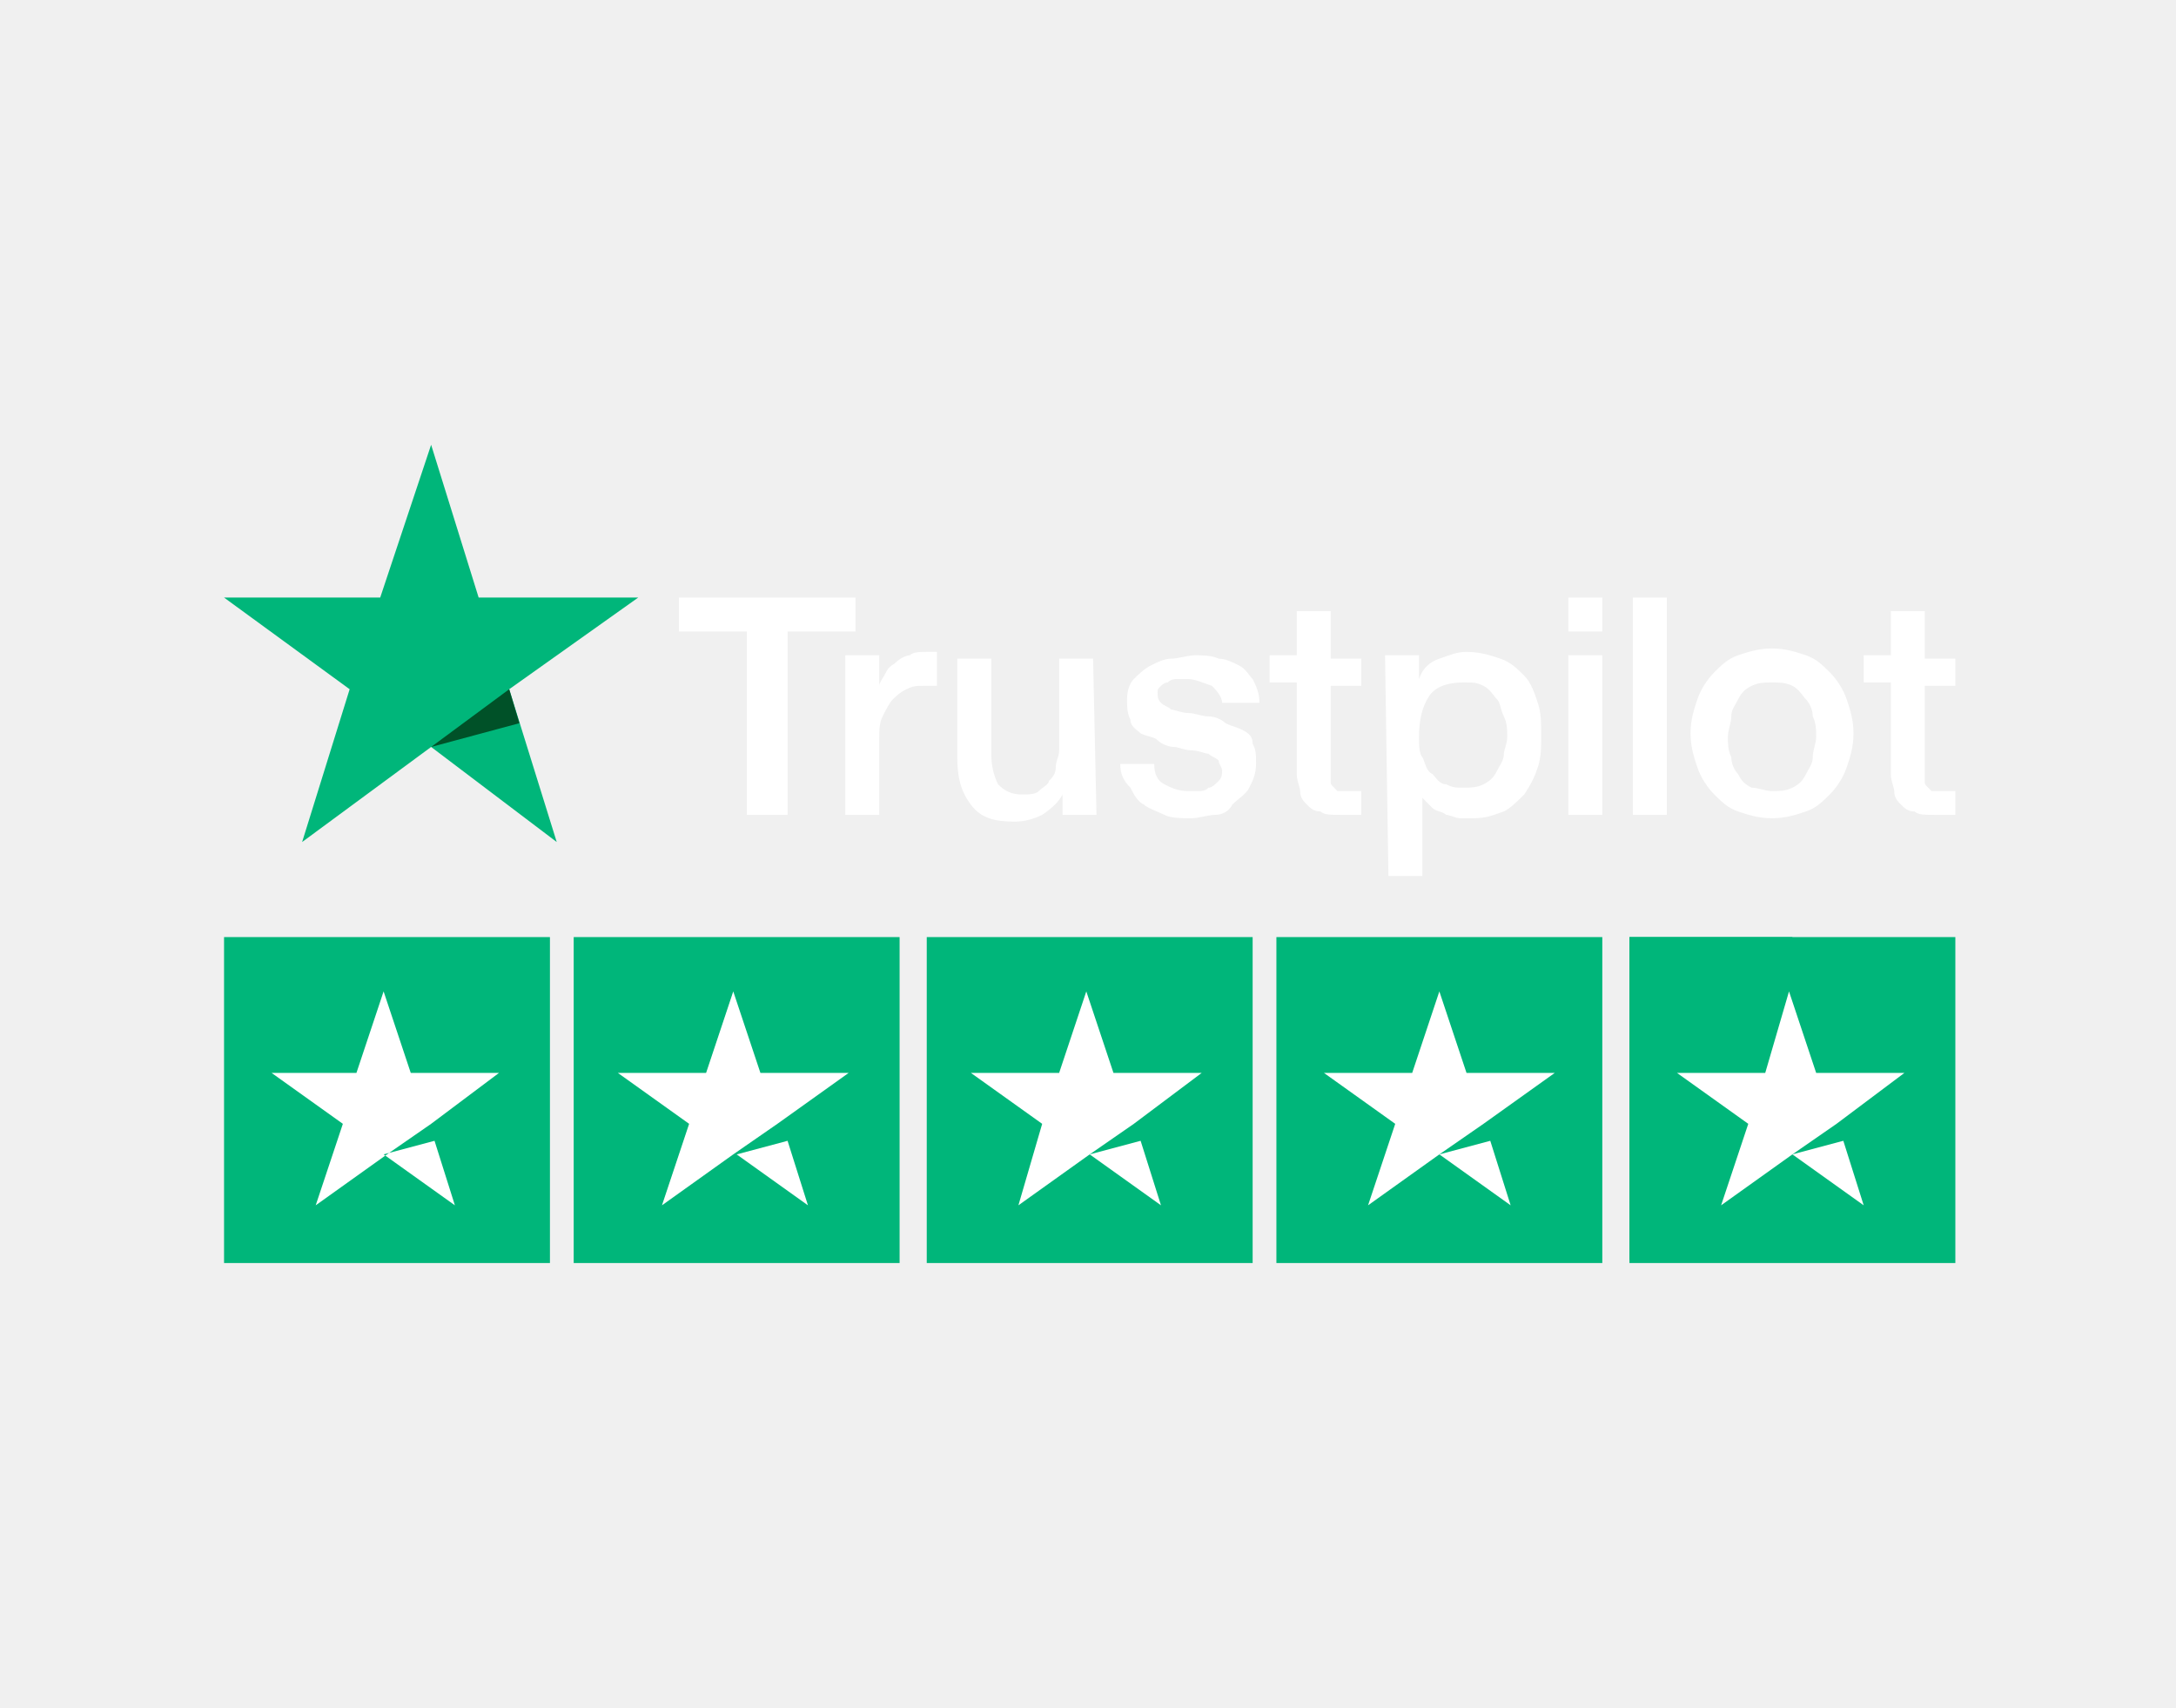
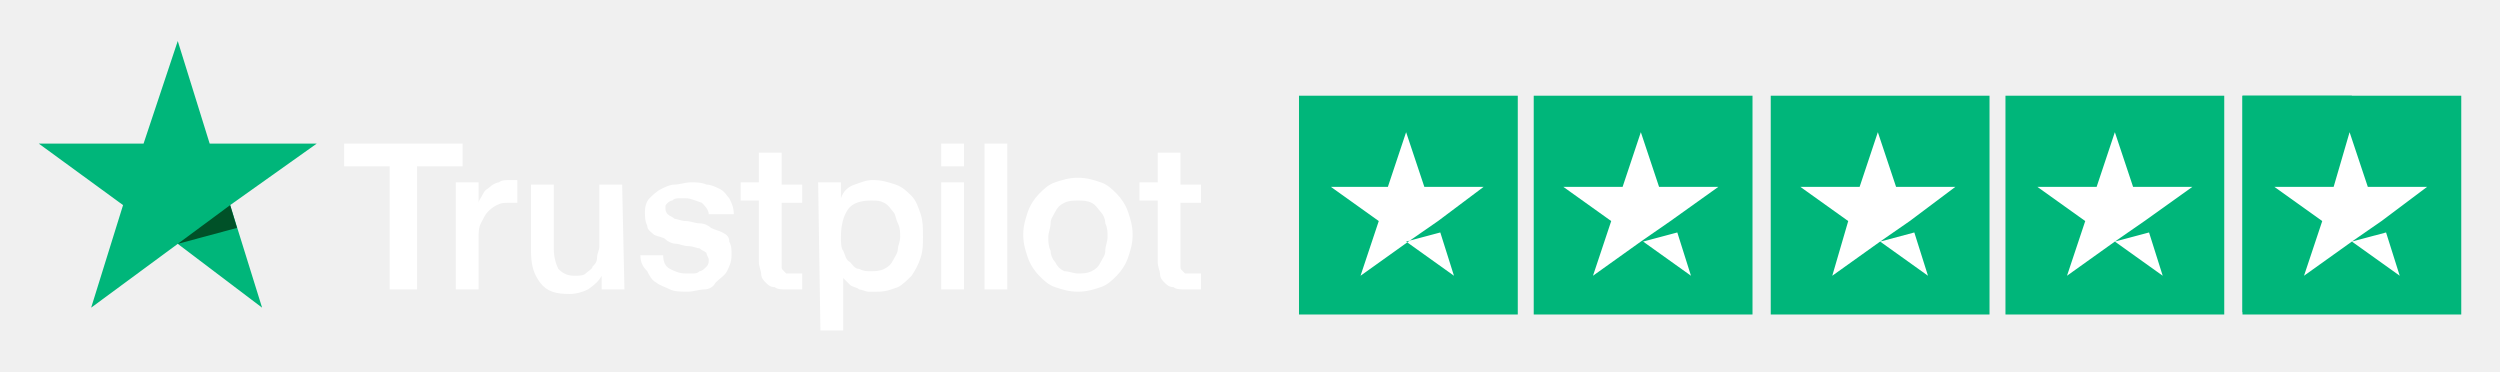
- <svg xmlns="http://www.w3.org/2000/svg" version="1.1" id="katman_1" x="0px" y="0px" viewBox="0 0 64.1 50.3" style="enable-background:new 0 0 64.1 50.3;" xml:space="preserve">
+ <svg xmlns="http://www.w3.org/2000/svg" version="1.1" id="katman_1" x="0px" y="0px" viewBox="0 0 109.7 16.3" style="enable-background:new 0 0 109.7 16.3;" xml:space="preserve">
  <style type="text/css">
	.st0{fill:#FFFFFF;}
	.st1{fill:#00B67A;}
	.st2{fill:#005128;}
</style>
  <g id="trustpilot-logo">
-     <path id="Shape" class="st0" d="M20,17.6h5.2v1h-2V24H22v-5.4h-2V17.6L20,17.6z M24.9,19.3h1v0.9l0,0c0-0.1,0.1-0.2,0.2-0.4   s0.2-0.2,0.3-0.3c0.1-0.1,0.3-0.2,0.4-0.2c0.1-0.1,0.3-0.1,0.5-0.1c0.1,0,0.2,0,0.2,0h0.1v1c-0.1,0-0.1,0-0.2,0s-0.1,0-0.2,0   c-0.2,0-0.3,0-0.5,0.1s-0.3,0.2-0.4,0.3c-0.1,0.1-0.2,0.3-0.3,0.5c-0.1,0.2-0.1,0.4-0.1,0.7V24h-1V19.3L24.9,19.3z M32.3,24h-1   v-0.6l0,0c-0.1,0.2-0.3,0.4-0.6,0.6c-0.2,0.1-0.5,0.2-0.8,0.2c-0.6,0-1-0.1-1.3-0.5s-0.4-0.8-0.4-1.4v-2.9h1v2.8   c0,0.4,0.1,0.7,0.2,0.9c0.2,0.2,0.4,0.3,0.7,0.3c0.2,0,0.4,0,0.5-0.1s0.3-0.2,0.3-0.3c0.1-0.1,0.2-0.2,0.2-0.4s0.1-0.3,0.1-0.5   v-2.7h1L32.3,24L32.3,24z M34,22.5c0,0.3,0.1,0.5,0.3,0.6s0.4,0.2,0.7,0.2c0.1,0,0.2,0,0.3,0s0.2,0,0.3-0.1c0.1,0,0.2-0.1,0.3-0.2   s0.1-0.2,0.1-0.3c0-0.1-0.1-0.2-0.1-0.3c-0.1-0.1-0.2-0.1-0.3-0.2c-0.1,0-0.3-0.1-0.5-0.1S34.7,22,34.6,22c-0.2,0-0.4-0.1-0.5-0.2   s-0.3-0.1-0.5-0.2c-0.1-0.1-0.3-0.2-0.3-0.4c-0.1-0.2-0.1-0.4-0.1-0.6c0-0.3,0.1-0.5,0.2-0.6s0.3-0.3,0.5-0.4s0.4-0.2,0.6-0.2   c0.2,0,0.5-0.1,0.7-0.1s0.5,0,0.7,0.1c0.2,0,0.4,0.1,0.6,0.2c0.2,0.1,0.3,0.3,0.4,0.4c0.1,0.2,0.2,0.4,0.2,0.7H36   c0-0.2-0.2-0.4-0.3-0.5C35.4,20.1,35.2,20,35,20c-0.1,0-0.2,0-0.3,0s-0.2,0-0.3,0.1c-0.1,0-0.2,0.1-0.2,0.1   c-0.1,0.1-0.1,0.1-0.1,0.2s0,0.2,0.1,0.3c0.1,0.1,0.2,0.1,0.3,0.2c0.1,0,0.3,0.1,0.5,0.1s0.4,0.1,0.6,0.1c0.2,0,0.4,0.1,0.5,0.2   c0.2,0.1,0.3,0.1,0.5,0.2s0.3,0.2,0.3,0.4c0.1,0.2,0.1,0.3,0.1,0.6c0,0.3-0.1,0.5-0.2,0.7c-0.1,0.2-0.3,0.3-0.5,0.5   C36.2,23.9,36,24,35.8,24s-0.5,0.1-0.7,0.1c-0.3,0-0.6,0-0.8-0.1s-0.5-0.2-0.6-0.3c-0.2-0.1-0.3-0.3-0.4-0.5   C33.1,23,33,22.8,33,22.5H34L34,22.5z M37.4,19.3h0.8V18h1v1.4h0.9v0.8h-0.9v2.5c0,0.1,0,0.2,0,0.3c0,0.1,0,0.1,0.1,0.2   s0.1,0.1,0.1,0.1c0.1,0,0.2,0,0.3,0s0.1,0,0.2,0c0.1,0,0.1,0,0.2,0V24c-0.1,0-0.2,0-0.3,0s-0.2,0-0.3,0c-0.3,0-0.5,0-0.6-0.1   c-0.2,0-0.3-0.1-0.4-0.2c-0.1-0.1-0.2-0.2-0.2-0.4c0-0.1-0.1-0.3-0.1-0.5v-2.7h-0.8V19.3L37.4,19.3z M40.8,19.3h1V20l0,0   c0.1-0.3,0.3-0.5,0.6-0.6s0.5-0.2,0.8-0.2c0.4,0,0.7,0.1,1,0.2s0.5,0.3,0.7,0.5s0.3,0.5,0.4,0.8c0.1,0.3,0.1,0.6,0.1,1   c0,0.3,0,0.6-0.1,0.9s-0.2,0.5-0.4,0.8c-0.2,0.2-0.4,0.4-0.6,0.5c-0.3,0.1-0.5,0.2-0.9,0.2c-0.1,0-0.3,0-0.4,0   c-0.1,0-0.3-0.1-0.4-0.1c-0.1-0.1-0.3-0.1-0.4-0.2c-0.1-0.1-0.2-0.2-0.3-0.3l0,0v2.3h-1L40.8,19.3L40.8,19.3z M44.4,21.7   c0-0.2,0-0.4-0.1-0.6s-0.1-0.4-0.2-0.5s-0.2-0.3-0.4-0.4s-0.3-0.1-0.6-0.1c-0.4,0-0.8,0.1-1,0.4s-0.3,0.7-0.3,1.2   c0,0.2,0,0.5,0.1,0.6c0.1,0.2,0.1,0.4,0.3,0.5c0.1,0.1,0.2,0.3,0.4,0.3c0.2,0.1,0.3,0.1,0.5,0.1s0.4,0,0.6-0.1   c0.2-0.1,0.3-0.2,0.4-0.4c0.1-0.2,0.2-0.3,0.2-0.5C44.3,22.1,44.4,21.9,44.4,21.7z M46.2,17.6h1v1h-1V17.6z M46.2,19.3h1V24h-1   V19.3z M48.1,17.6h1V24h-1V17.6z M52.2,24.1c-0.4,0-0.7-0.1-1-0.2s-0.5-0.3-0.7-0.5s-0.4-0.5-0.5-0.8s-0.2-0.6-0.2-1s0.1-0.7,0.2-1   c0.1-0.3,0.3-0.6,0.5-0.8s0.4-0.4,0.7-0.5s0.6-0.2,1-0.2s0.7,0.1,1,0.2s0.5,0.3,0.7,0.5s0.4,0.5,0.5,0.8s0.2,0.6,0.2,1   s-0.1,0.7-0.2,1c-0.1,0.3-0.3,0.6-0.5,0.8s-0.4,0.4-0.7,0.5S52.6,24.1,52.2,24.1z M52.2,23.3c0.2,0,0.4,0,0.6-0.1   c0.2-0.1,0.3-0.2,0.4-0.4c0.1-0.2,0.2-0.3,0.2-0.5s0.1-0.4,0.1-0.6s0-0.4-0.1-0.6c0-0.2-0.1-0.4-0.2-0.5s-0.2-0.3-0.4-0.4   s-0.4-0.1-0.6-0.1c-0.2,0-0.4,0-0.6,0.1c-0.2,0.1-0.3,0.2-0.4,0.4c-0.1,0.2-0.2,0.3-0.2,0.5s-0.1,0.4-0.1,0.6s0,0.4,0.1,0.6   c0,0.2,0.1,0.4,0.2,0.5c0.1,0.2,0.2,0.3,0.4,0.4C51.8,23.2,52,23.3,52.2,23.3z M54.9,19.3h0.8V18h1v1.4h0.9v0.8h-0.9v2.5   c0,0.1,0,0.2,0,0.3c0,0.1,0,0.1,0.1,0.2s0.1,0.1,0.1,0.1c0.1,0,0.2,0,0.3,0s0.1,0,0.2,0c0.1,0,0.1,0,0.2,0V24c-0.1,0-0.2,0-0.3,0   s-0.2,0-0.3,0c-0.3,0-0.5,0-0.6-0.1c-0.2,0-0.3-0.1-0.4-0.2c-0.1-0.1-0.2-0.2-0.2-0.4c0-0.1-0.1-0.3-0.1-0.5v-2.7h-0.8V19.3   L54.9,19.3z" />
-     <g id="Star">
-       <polygon id="Path" class="st1" points="18.8,17.6 14.1,17.6 12.7,13.1 11.2,17.6 6.6,17.6 10.3,20.3 8.9,24.8 12.7,22 16.4,24.8     15,20.3   " />
-       <polygon id="Path_00000139974370896774244940000013599419466242447510_" class="st2" points="15.3,21.3 15,20.3 12.7,22   " />
+     <g>
+       <path id="Shape" class="st0" d="M15.1,6.3h5.2v1h-2v5.4h-1.2V7.3h-2V6.3L15.1,6.3z M20,8h1v0.9l0,0c0-0.1,0.1-0.2,0.2-0.4    s0.2-0.2,0.3-0.3C21.6,8.1,21.8,8,21.9,8c0.1-0.1,0.3-0.1,0.5-0.1c0.1,0,0.2,0,0.2,0h0.1v1c-0.1,0-0.1,0-0.2,0s-0.1,0-0.2,0    c-0.2,0-0.3,0-0.5,0.1s-0.3,0.2-0.4,0.3c-0.1,0.1-0.2,0.3-0.3,0.5C21,10,21,10.2,21,10.5v2.2h-1V8L20,8z M27.4,12.7h-1v-0.6l0,0    c-0.1,0.2-0.3,0.4-0.6,0.6c-0.2,0.1-0.5,0.2-0.8,0.2c-0.6,0-1-0.1-1.3-0.5s-0.4-0.8-0.4-1.4V8.1h1v2.8c0,0.4,0.1,0.7,0.2,0.9    c0.2,0.2,0.4,0.3,0.7,0.3c0.2,0,0.4,0,0.5-0.1s0.3-0.2,0.3-0.3c0.1-0.1,0.2-0.2,0.2-0.4s0.1-0.3,0.1-0.5V8.1h1L27.4,12.7    L27.4,12.7z M29.1,11.2c0,0.3,0.1,0.5,0.3,0.6s0.4,0.2,0.7,0.2c0.1,0,0.2,0,0.3,0s0.2,0,0.3-0.1c0.1,0,0.2-0.1,0.3-0.2    s0.1-0.2,0.1-0.3c0-0.1-0.1-0.2-0.1-0.3c-0.1-0.1-0.2-0.1-0.3-0.2c-0.1,0-0.3-0.1-0.5-0.1s-0.4-0.1-0.5-0.1    c-0.2,0-0.4-0.1-0.5-0.2s-0.3-0.1-0.5-0.2c-0.1-0.1-0.3-0.2-0.3-0.4c-0.1-0.2-0.1-0.4-0.1-0.6c0-0.3,0.1-0.5,0.2-0.6    s0.3-0.3,0.5-0.4s0.4-0.2,0.6-0.2c0.2,0,0.5-0.1,0.7-0.1s0.5,0,0.7,0.1c0.2,0,0.4,0.1,0.6,0.2c0.2,0.1,0.3,0.3,0.4,0.4    c0.1,0.2,0.2,0.4,0.2,0.7h-1.1c0-0.2-0.2-0.4-0.3-0.5c-0.3-0.1-0.5-0.2-0.7-0.2c-0.1,0-0.2,0-0.3,0s-0.2,0-0.3,0.1    c-0.1,0-0.2,0.1-0.2,0.1C29.2,9,29.2,9,29.2,9.1s0,0.2,0.1,0.3c0.1,0.1,0.2,0.1,0.3,0.2c0.1,0,0.3,0.1,0.5,0.1s0.4,0.1,0.6,0.1    c0.2,0,0.4,0.1,0.5,0.2c0.2,0.1,0.3,0.1,0.5,0.2s0.3,0.2,0.3,0.4c0.1,0.2,0.1,0.3,0.1,0.6c0,0.3-0.1,0.5-0.2,0.7    c-0.1,0.2-0.3,0.3-0.5,0.5c-0.1,0.2-0.3,0.3-0.5,0.3s-0.5,0.1-0.7,0.1c-0.3,0-0.6,0-0.8-0.1s-0.5-0.2-0.6-0.3    c-0.2-0.1-0.3-0.3-0.4-0.5c-0.2-0.2-0.3-0.4-0.3-0.7H29.1L29.1,11.2z M32.5,8h0.8V6.7h1v1.4h0.9v0.8h-0.9v2.5c0,0.1,0,0.2,0,0.3    c0,0.1,0,0.1,0.1,0.2s0.1,0.1,0.1,0.1c0.1,0,0.2,0,0.3,0s0.1,0,0.2,0c0.1,0,0.1,0,0.2,0v0.7c-0.1,0-0.2,0-0.3,0s-0.2,0-0.3,0    c-0.3,0-0.5,0-0.6-0.1c-0.2,0-0.3-0.1-0.4-0.2c-0.1-0.1-0.2-0.2-0.2-0.4c0-0.1-0.1-0.3-0.1-0.5V8.8h-0.8V8L32.5,8z M35.9,8h1v0.7    l0,0c0.1-0.3,0.3-0.5,0.6-0.6C37.8,8,38,7.9,38.3,7.9c0.4,0,0.7,0.1,1,0.2c0.3,0.1,0.5,0.3,0.7,0.5s0.3,0.5,0.4,0.8    c0.1,0.3,0.1,0.6,0.1,1c0,0.3,0,0.6-0.1,0.9s-0.2,0.5-0.4,0.8c-0.2,0.2-0.4,0.4-0.6,0.5c-0.3,0.1-0.5,0.2-0.9,0.2    c-0.1,0-0.3,0-0.4,0c-0.1,0-0.3-0.1-0.4-0.1c-0.1-0.1-0.3-0.1-0.4-0.2c-0.1-0.1-0.2-0.2-0.3-0.3l0,0v2.3h-1L35.9,8L35.9,8z     M39.5,10.4c0-0.2,0-0.4-0.1-0.6s-0.1-0.4-0.2-0.5S39,9,38.8,8.9s-0.3-0.1-0.6-0.1c-0.4,0-0.8,0.1-1,0.4s-0.3,0.7-0.3,1.2    c0,0.2,0,0.5,0.1,0.6c0.1,0.2,0.1,0.4,0.3,0.5c0.1,0.1,0.2,0.3,0.4,0.3c0.2,0.1,0.3,0.1,0.5,0.1s0.4,0,0.6-0.1    c0.2-0.1,0.3-0.2,0.4-0.4c0.1-0.2,0.2-0.3,0.2-0.5C39.4,10.8,39.5,10.6,39.5,10.4z M41.3,6.3h1v1h-1V6.3z M41.3,8h1v4.7h-1V8z     M43.2,6.3h1v6.4h-1V6.3z M47.3,12.8c-0.4,0-0.7-0.1-1-0.2s-0.5-0.3-0.7-0.5s-0.4-0.5-0.5-0.8s-0.2-0.6-0.2-1s0.1-0.7,0.2-1    c0.1-0.3,0.3-0.6,0.5-0.8S46,8.1,46.3,8c0.3-0.1,0.6-0.2,1-0.2s0.7,0.1,1,0.2c0.3,0.1,0.5,0.3,0.7,0.5s0.4,0.5,0.5,0.8    s0.2,0.6,0.2,1s-0.1,0.7-0.2,1c-0.1,0.3-0.3,0.6-0.5,0.8s-0.4,0.4-0.7,0.5S47.7,12.8,47.3,12.8z M47.3,12c0.2,0,0.4,0,0.6-0.1    c0.2-0.1,0.3-0.2,0.4-0.4c0.1-0.2,0.2-0.3,0.2-0.5s0.1-0.4,0.1-0.6s0-0.4-0.1-0.6c0-0.2-0.1-0.4-0.2-0.5S48.1,9,47.9,8.9    s-0.4-0.1-0.6-0.1c-0.2,0-0.4,0-0.6,0.1c-0.2,0.1-0.3,0.2-0.4,0.4c-0.1,0.2-0.2,0.3-0.2,0.5S46,10.2,46,10.4s0,0.4,0.1,0.6    c0,0.2,0.1,0.4,0.2,0.5c0.1,0.2,0.2,0.3,0.4,0.4C46.9,11.9,47.1,12,47.3,12z M50,8h0.8V6.7h1v1.4h0.9v0.8h-0.9v2.5    c0,0.1,0,0.2,0,0.3c0,0.1,0,0.1,0.1,0.2S52,12,52,12c0.1,0,0.2,0,0.3,0s0.1,0,0.2,0c0.1,0,0.1,0,0.2,0v0.7c-0.1,0-0.2,0-0.3,0    s-0.2,0-0.3,0c-0.3,0-0.5,0-0.6-0.1c-0.2,0-0.3-0.1-0.4-0.2c-0.1-0.1-0.2-0.2-0.2-0.4c0-0.1-0.1-0.3-0.1-0.5V8.8H50V8L50,8z" />
+       <g id="Star">
+         <polygon id="Path" class="st1" points="13.9,6.3 9.2,6.3 7.8,1.8 6.3,6.3 1.7,6.3 5.4,9 4,13.5 7.8,10.7 11.5,13.5 10.1,9    " />
+         <polygon id="Path_00000139974370896774244940000013599419466242447510_" class="st2" points="10.4,10 10.1,9 7.8,10.7    " />
+       </g>
    </g>
-     <rect id="Rectangle" x="6.6" y="27.6" class="st1" width="9.6" height="9.6" />
-     <rect id="Rectangle_00000119823381696065812290000006309620969489227403_" x="16.9" y="27.6" class="st1" width="9.6" height="9.6" />
-     <rect id="Rectangle_00000111193577153650357570000000971353195221845171_" x="27.3" y="27.6" class="st1" width="9.6" height="9.6" />
-     <rect id="Rectangle_00000008833768892528033700000000322006702697863864_" x="37.6" y="27.6" class="st1" width="9.6" height="9.6" />
-     <rect id="Rectangle_00000134962926880305233990000003318531366453452990_" x="48" y="27.6" class="st1" width="9.6" height="9.6" />
-     <polygon id="Rectangle_00000044876543712720924350000008132246518786235026_" class="st1" points="48,27.6 52.8,27.6 52.8,37.1    48,37.1  " />
-     <path id="Shape_00000004503963772281965500000004689748023012954798_" class="st0" d="M11.3,34l1.5-0.4l0.6,1.9L11.3,34z    M14.7,31.6h-2.6l-0.8-2.4l-0.8,2.4H8l2.1,1.5l-0.8,2.4l2.1-1.5l1.3-0.9L14.7,31.6L14.7,31.6L14.7,31.6L14.7,31.6z" />
-     <path id="Shape_00000062892359206520126170000006215398374882685355_" class="st0" d="M21.7,34l1.5-0.4l0.6,1.9L21.7,34z M25,31.6   h-2.6l-0.8-2.4l-0.8,2.4h-2.6l2.1,1.5l-0.8,2.4l2.1-1.5l1.3-0.9L25,31.6L25,31.6L25,31.6L25,31.6z" />
-     <path id="Shape_00000041986034659674372480000017210300048664811149_" class="st0" d="M32.1,34l1.5-0.4l0.6,1.9L32.1,34z    M35.4,31.6h-2.6L32,29.2l-0.8,2.4h-2.6l2.1,1.5L30,35.5l2.1-1.5l1.3-0.9L35.4,31.6L35.4,31.6L35.4,31.6L35.4,31.6z" />
-     <path id="Shape_00000155124147350657945740000004241176506388462744_" class="st0" d="M42.4,34l1.5-0.4l0.6,1.9L42.4,34z    M45.8,31.6h-2.6l-0.8-2.4l-0.8,2.4H39l2.1,1.5l-0.8,2.4l2.1-1.5l1.3-0.9L45.8,31.6L45.8,31.6L45.8,31.6L45.8,31.6z" />
-     <path id="Shape_00000131362776327819300620000011855054010791946398_" class="st0" d="M52.8,34l1.5-0.4l0.6,1.9L52.8,34z    M56.1,31.6h-2.6l-0.8-2.4L52,31.6h-2.6l2.1,1.5l-0.8,2.4l2.1-1.5l1.3-0.9L56.1,31.6L56.1,31.6L56.1,31.6L56.1,31.6z" />
+     <g>
+       <rect id="Rectangle" x="57" y="4.2" class="st1" width="9.6" height="9.6" />
+       <rect id="Rectangle_00000119823381696065812290000006309620969489227403_" x="67.3" y="4.2" class="st1" width="9.6" height="9.6" />
+       <rect id="Rectangle_00000111193577153650357570000000971353195221845171_" x="77.7" y="4.2" class="st1" width="9.6" height="9.6" />
+       <rect id="Rectangle_00000008833768892528033700000000322006702697863864_" x="88" y="4.2" class="st1" width="9.6" height="9.6" />
+       <rect id="Rectangle_00000134962926880305233990000003318531366453452990_" x="98.4" y="4.2" class="st1" width="9.6" height="9.6" />
+       <polygon id="Rectangle_00000044876543712720924350000008132246518786235026_" class="st1" points="98.4,4.2 103.2,4.2 103.2,13.7     98.4,13.7   " />
+       <path id="Shape_00000004503963772281965500000004689748023012954798_" class="st0" d="M61.7,10.6l1.5-0.4l0.6,1.9L61.7,10.6z     M65.1,8.2h-2.6l-0.8-2.4l-0.8,2.4h-2.5l2.1,1.5l-0.8,2.4l2.1-1.5l1.3-0.9L65.1,8.2L65.1,8.2L65.1,8.2L65.1,8.2z" />
+       <path id="Shape_00000062892359206520126170000006215398374882685355_" class="st0" d="M72.1,10.6l1.5-0.4l0.6,1.9L72.1,10.6z     M75.4,8.2h-2.6L72,5.8l-0.8,2.4h-2.6l2.1,1.5l-0.8,2.4l2.1-1.5l1.3-0.9L75.4,8.2L75.4,8.2L75.4,8.2L75.4,8.2z" />
+       <path id="Shape_00000041986034659674372480000017210300048664811149_" class="st0" d="M82.5,10.6l1.5-0.4l0.6,1.9L82.5,10.6z     M85.8,8.2h-2.6l-0.8-2.4l-0.8,2.4H79l2.1,1.5l-0.7,2.4l2.1-1.5l1.3-0.9L85.8,8.2L85.8,8.2L85.8,8.2L85.8,8.2z" />
+       <path id="Shape_00000155124147350657945740000004241176506388462744_" class="st0" d="M92.8,10.6l1.5-0.4l0.6,1.9L92.8,10.6z     M96.2,8.2h-2.6l-0.8-2.4L92,8.2h-2.6l2.1,1.5l-0.8,2.4l2.1-1.5l1.3-0.9L96.2,8.2L96.2,8.2L96.2,8.2L96.2,8.2z" />
+       <path id="Shape_00000131362776327819300620000011855054010791946398_" class="st0" d="M103.2,10.6l1.5-0.4l0.6,1.9L103.2,10.6z     M106.5,8.2h-2.6l-0.8-2.4l-0.7,2.4h-2.6l2.1,1.5l-0.8,2.4l2.1-1.5l1.3-0.9L106.5,8.2L106.5,8.2L106.5,8.2L106.5,8.2z" />
+     </g>
  </g>
</svg>
